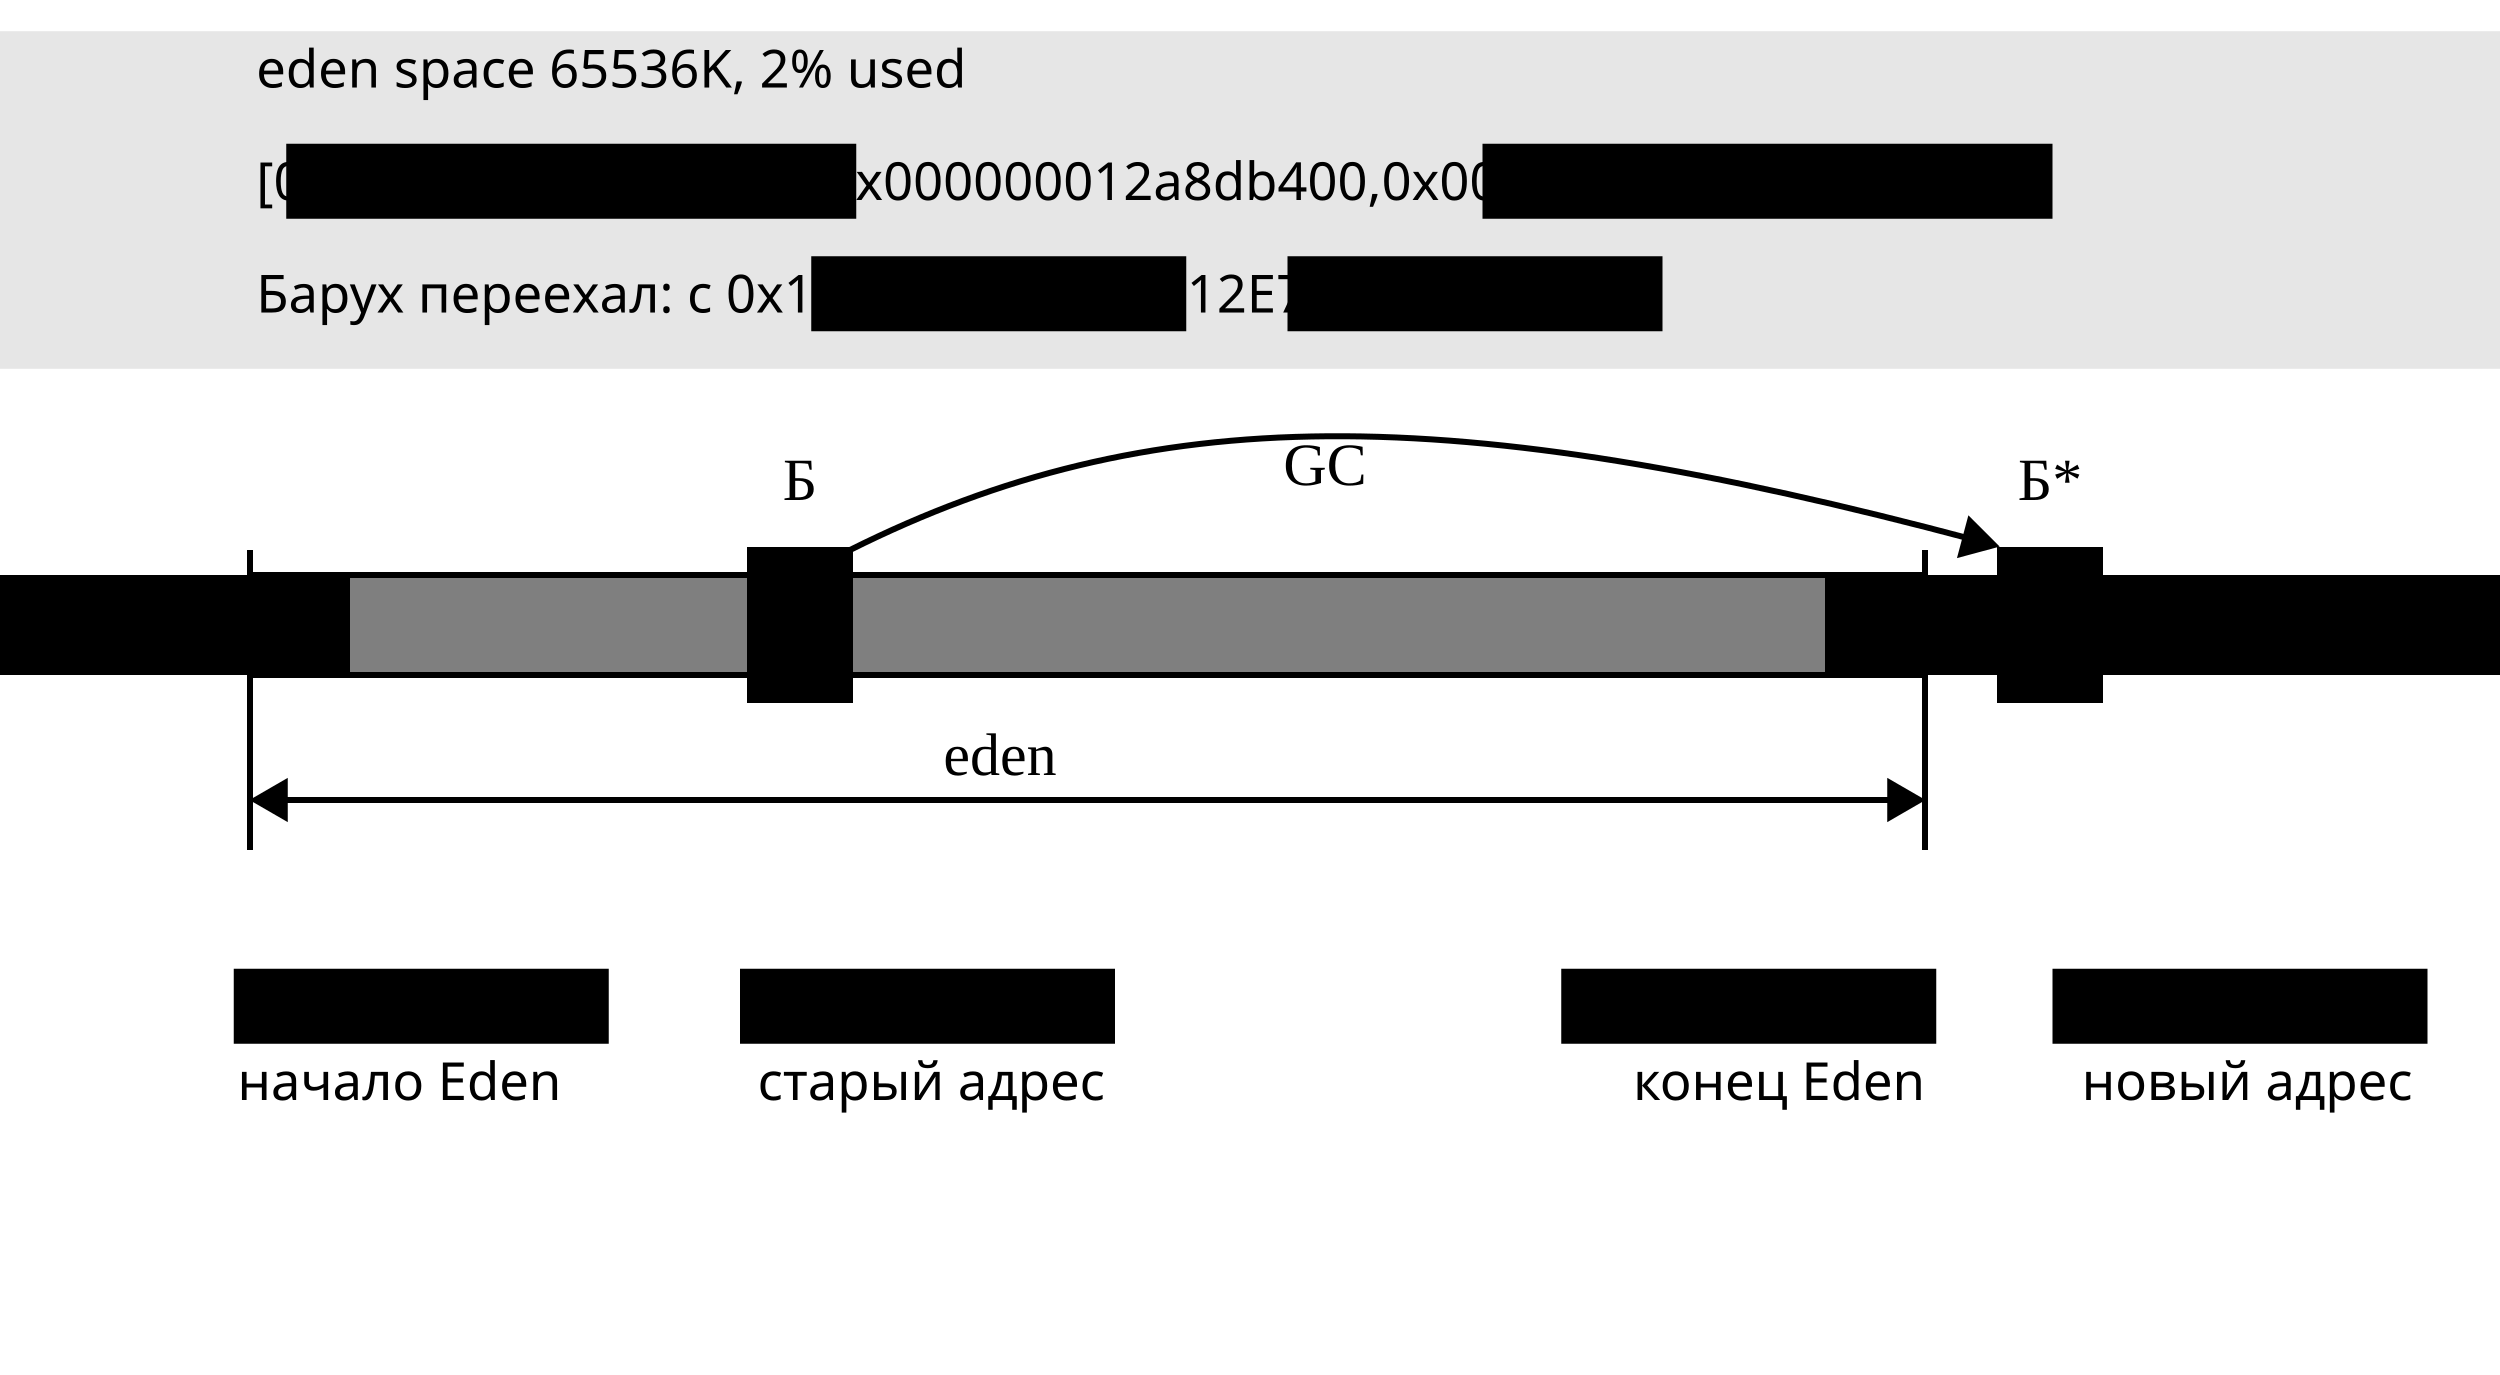
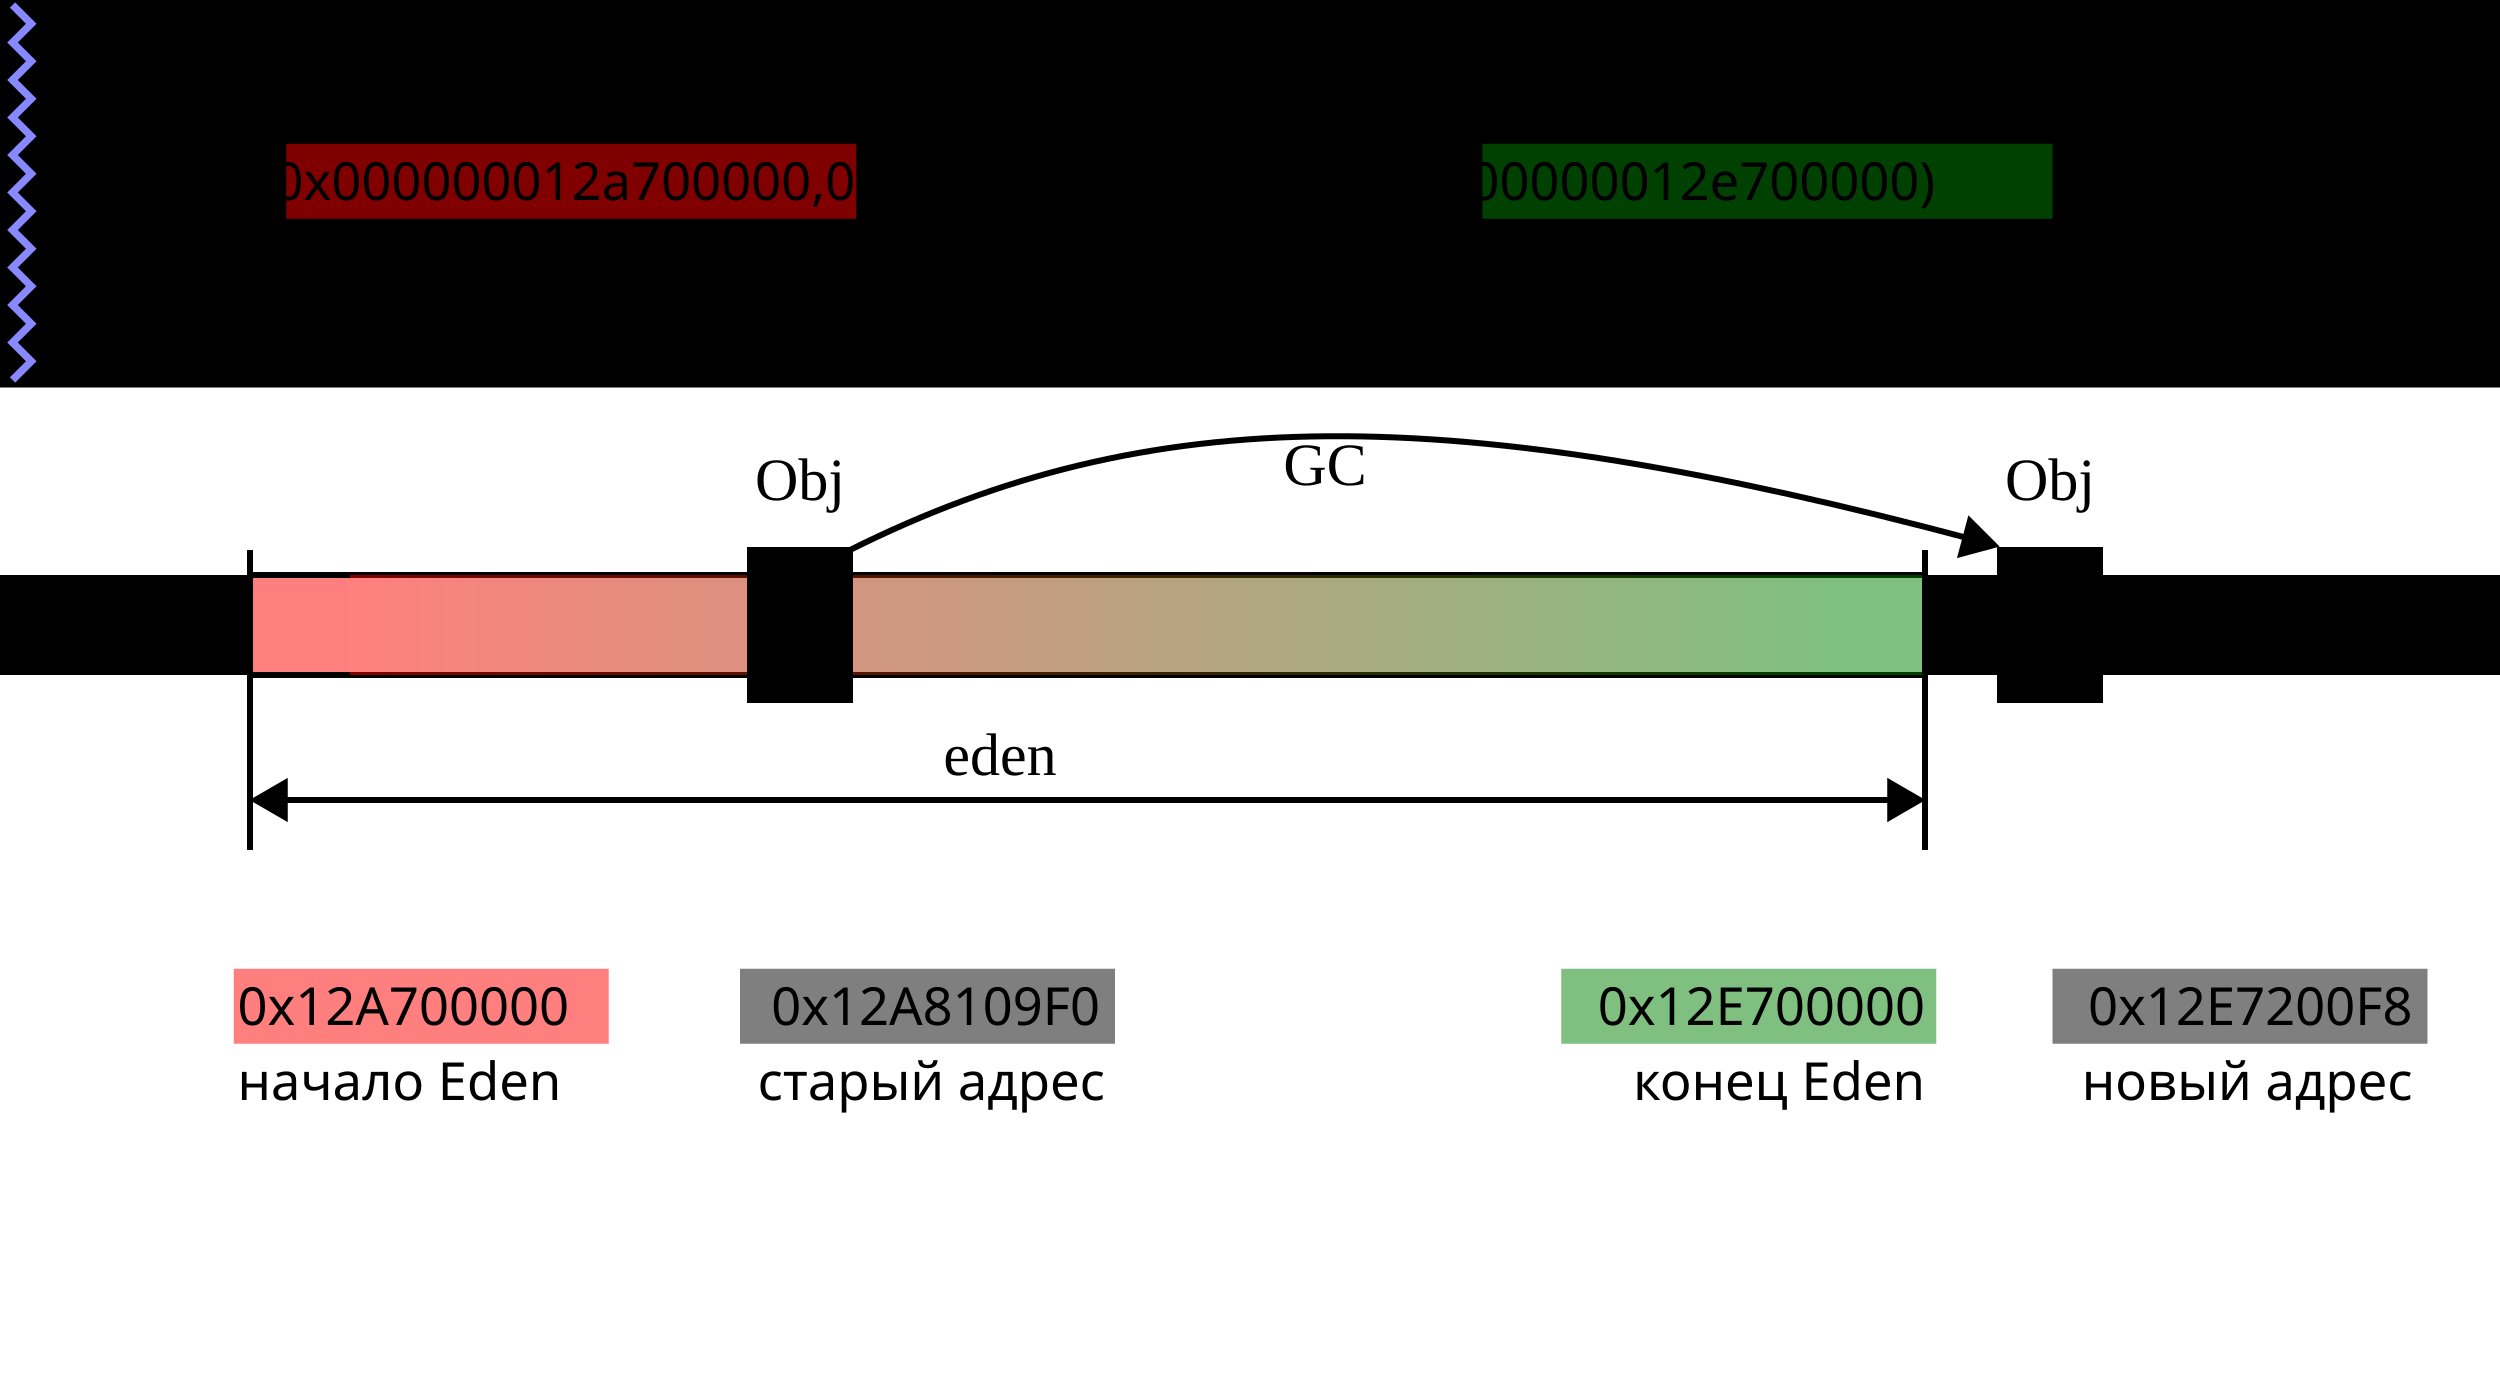
<svg xmlns="http://www.w3.org/2000/svg" height="550" version="1.1" width="1000">
  <defs>
    <style type="text/css">

.link {
  fill:none;
  stroke:black;
  stroke-width:1.2;
  marker-end:url(#TriangleOutL);
}

.code{
  font-size:14px;
    fill:#000000;
    font-family:PT Mono;
}

+ .code1, .code2, .code3, .code4 {
+   opacity:0.5;
+ }
+ 
+ .code1 {
+   fill:red;
+   stop-color: red;
+ }
+ 
+ .code2 {
+   fill:green;
+   stop-color: green;
+ }
+ 
.code12 {
  fill: url(#Gradient1);
  opacity:0.5;
}

.code31, .code41 {
  opacity:1;
  stroke:black;
  stroke-width:1.2;
}
- 

.r {
  fill: none;
  stroke:black;
  stroke-width:1.2;
}

.line {
  fill:none;
  stroke:black;
  stroke-width:1.2;
}

.link {
  fill:none;
  stroke:black;
  stroke-width:1.2;
  marker-end:url(#TriangleOutL);
}

- rect.unused2 {
-   stroke:none;
-   stroke-width:0;
-   opacity:0.75;
-   fill:#ddd;
- }
- 
.dim {
  fill:none;
  stroke:black;
  stroke-width:1.2;
  marker-start:url(#TriangleInL);
  marker-end:url(#TriangleOutL);
+ }
+ 
+ path.log {
+   fill: none;
+   stroke: #88F;
+   stroke-width:2;
}

    </style>
  </defs>
  <linearGradient id="Gradient1">
    <stop class="code1" offset="0%" />
    <stop class="code2" offset="100%" />
  </linearGradient>
  <marker id="TriangleOutL" orient="auto" refX="0.0" refY="0.0" style="overflow:visible">
    <path d="M 5.77,0.0 L -2.88,5.0 L -2.88,-5.0 L 5.77,0.0 z " id="path4051" style="fill-rule:evenodd;stroke:#000000;stroke-width:1.0pt;marker-start:none" transform="scale(0.6)" />
  </marker>
  <marker id="TriangleInL" orient="auto" refX="0.0" refY="0.0" style="overflow:visible">
    <g transform="rotate(180)">
      <path d="M 5.77,0.0 L -2.88,5.0 L -2.88,-5.0 L 5.77,0.0 z " id="path4051" style="fill-rule:evenodd;stroke:#000000;stroke-width:1.0pt;marker-start:none" transform="scale(0.6)" />
    </g>
  </marker>
  <g transform="translate(0 20) scale(2)">
    <g transform="translate(0 90)">
      <rect class="unused" height="20" width="60" x="-10" y="15" />
      <rect class="unused" height="20" width="220" x="385" y="15" />
      <path class="line" d="M50,10 50,70" />
      <rect class="code1" height="20" width="20" x="50" y="15" />
      <rect class="r" height="20" width="335" x="50" y="15" />
      <rect class="code12" height="20" width="295" x="70" y="15" />
      <rect class="code2" height="20" width="20" x="365" y="15" />
      <g transform="translate(60 0)">
        <rect class="code3 code31" height="30" width="20" x="90" y="10" />
-         <text class="bigcomment" text-anchor="middle" x="100" y="0">Б</text>
+         <text class="bigcomment" text-anchor="middle" x="100" y="0">Obj</text>
      </g>
      <path class="link" d="M170,10 C 230,-20 290,-20 395,8" />
      <text class="note" text-anchor="middle" x="265" y="-3">GC</text>
      <rect class="code4 code41" height="30" width="20" x="400" y="10" />
-       <text class="bigcomment" text-anchor="middle" x="410" y="0">Б*</text>
+       <text class="bigcomment" text-anchor="middle" x="410" y="0">Obj</text>
      <path class="line" d="M385,10 385,70" />
      <path class="dim" d="M55,60 380,60" />
      <text class="bigcomment" text-anchor="middle" x="200" y="55">eden</text>
    </g>
    <g transform="translate(-5 120) scale(0.75)">
      <g transform="translate(5 -150)">
-         <rect class="unused2" height="90" width="1250" x="-50" y="-15" />
+         <rect class="log" height="105" width="1250" x="0" y="-25" />
+         <path class="log" d="M 5,-22 l5,5 l-5,5 l5,5 l-5,5 l5,5 l-5,5 l5,5 l-5,5 l5,5 l-5,5 l5,5 l-5,5 l5,5 l-5,5 l5,5 l-5,5 l5,5 l-5,5 l5,5 l-5,5" />
        <text class="code" x="70" y="0">eden space 65536K, 2% used</text>
        <rect class="code1" height="20" width="152" x="78" y="15" />
        <rect class="code2" height="20" width="152" x="397" y="15" />
        <text class="code" x="70" y="30">[0x000000012a700000,0x000000012a8db400,0x000000012e700000)</text>
-         <rect class="code3" height="20" width="100" x="218" y="45" />
-         <rect class="code4" height="20" width="100" x="345" y="45" />
-         <text class="code" x="70" y="60">Барух переехал: с 0x12A8109F0 -&gt; 0x12E7200F8</text>
+         <rect class="code3" height="20" width="100" x="235" y="45" />
+         <rect class="code4" height="20" width="100" x="363" y="45" />
+         <text class="code" x="70" y="60">Объект перемещён: с 0x12A8109F0 -&gt; 0x12E7200F8</text>
      </g>
      <g>
        <rect class="code1" height="20" width="100" x="69" y="85" />
        <text class="code" text-anchor="start" x="70" y="100">0x12A700000</text>
        <text class="code" text-anchor="start" x="70" y="120">начало Eden</text>
      </g>
      <g transform="translate(-20 0)">
        <rect class="code3" height="20" width="100" x="224" y="85" />
        <text class="code" text-anchor="end" x="320" y="100">0x12A8109F0</text>
        <text class="code" text-anchor="middle" x="275" y="120">старый адрес</text>
      </g>
      <g transform="translate(200 0)">
        <rect class="code2" height="20" width="100" x="223" y="85" />
        <text class="code" text-anchor="end" x="320" y="100">0x12E700000</text>
        <text class="code" text-anchor="end" x="320" y="120">конец Eden</text>
      </g>
      <g transform="translate(330 0)">
        <rect class="code4" height="20" width="100" x="224" y="85" />
        <text class="code" text-anchor="end" x="320" y="100">0x12E7200F8</text>
        <text class="code" text-anchor="end" x="320" y="120">новый адрес</text>
      </g>
    </g>
  </g>
</svg>
